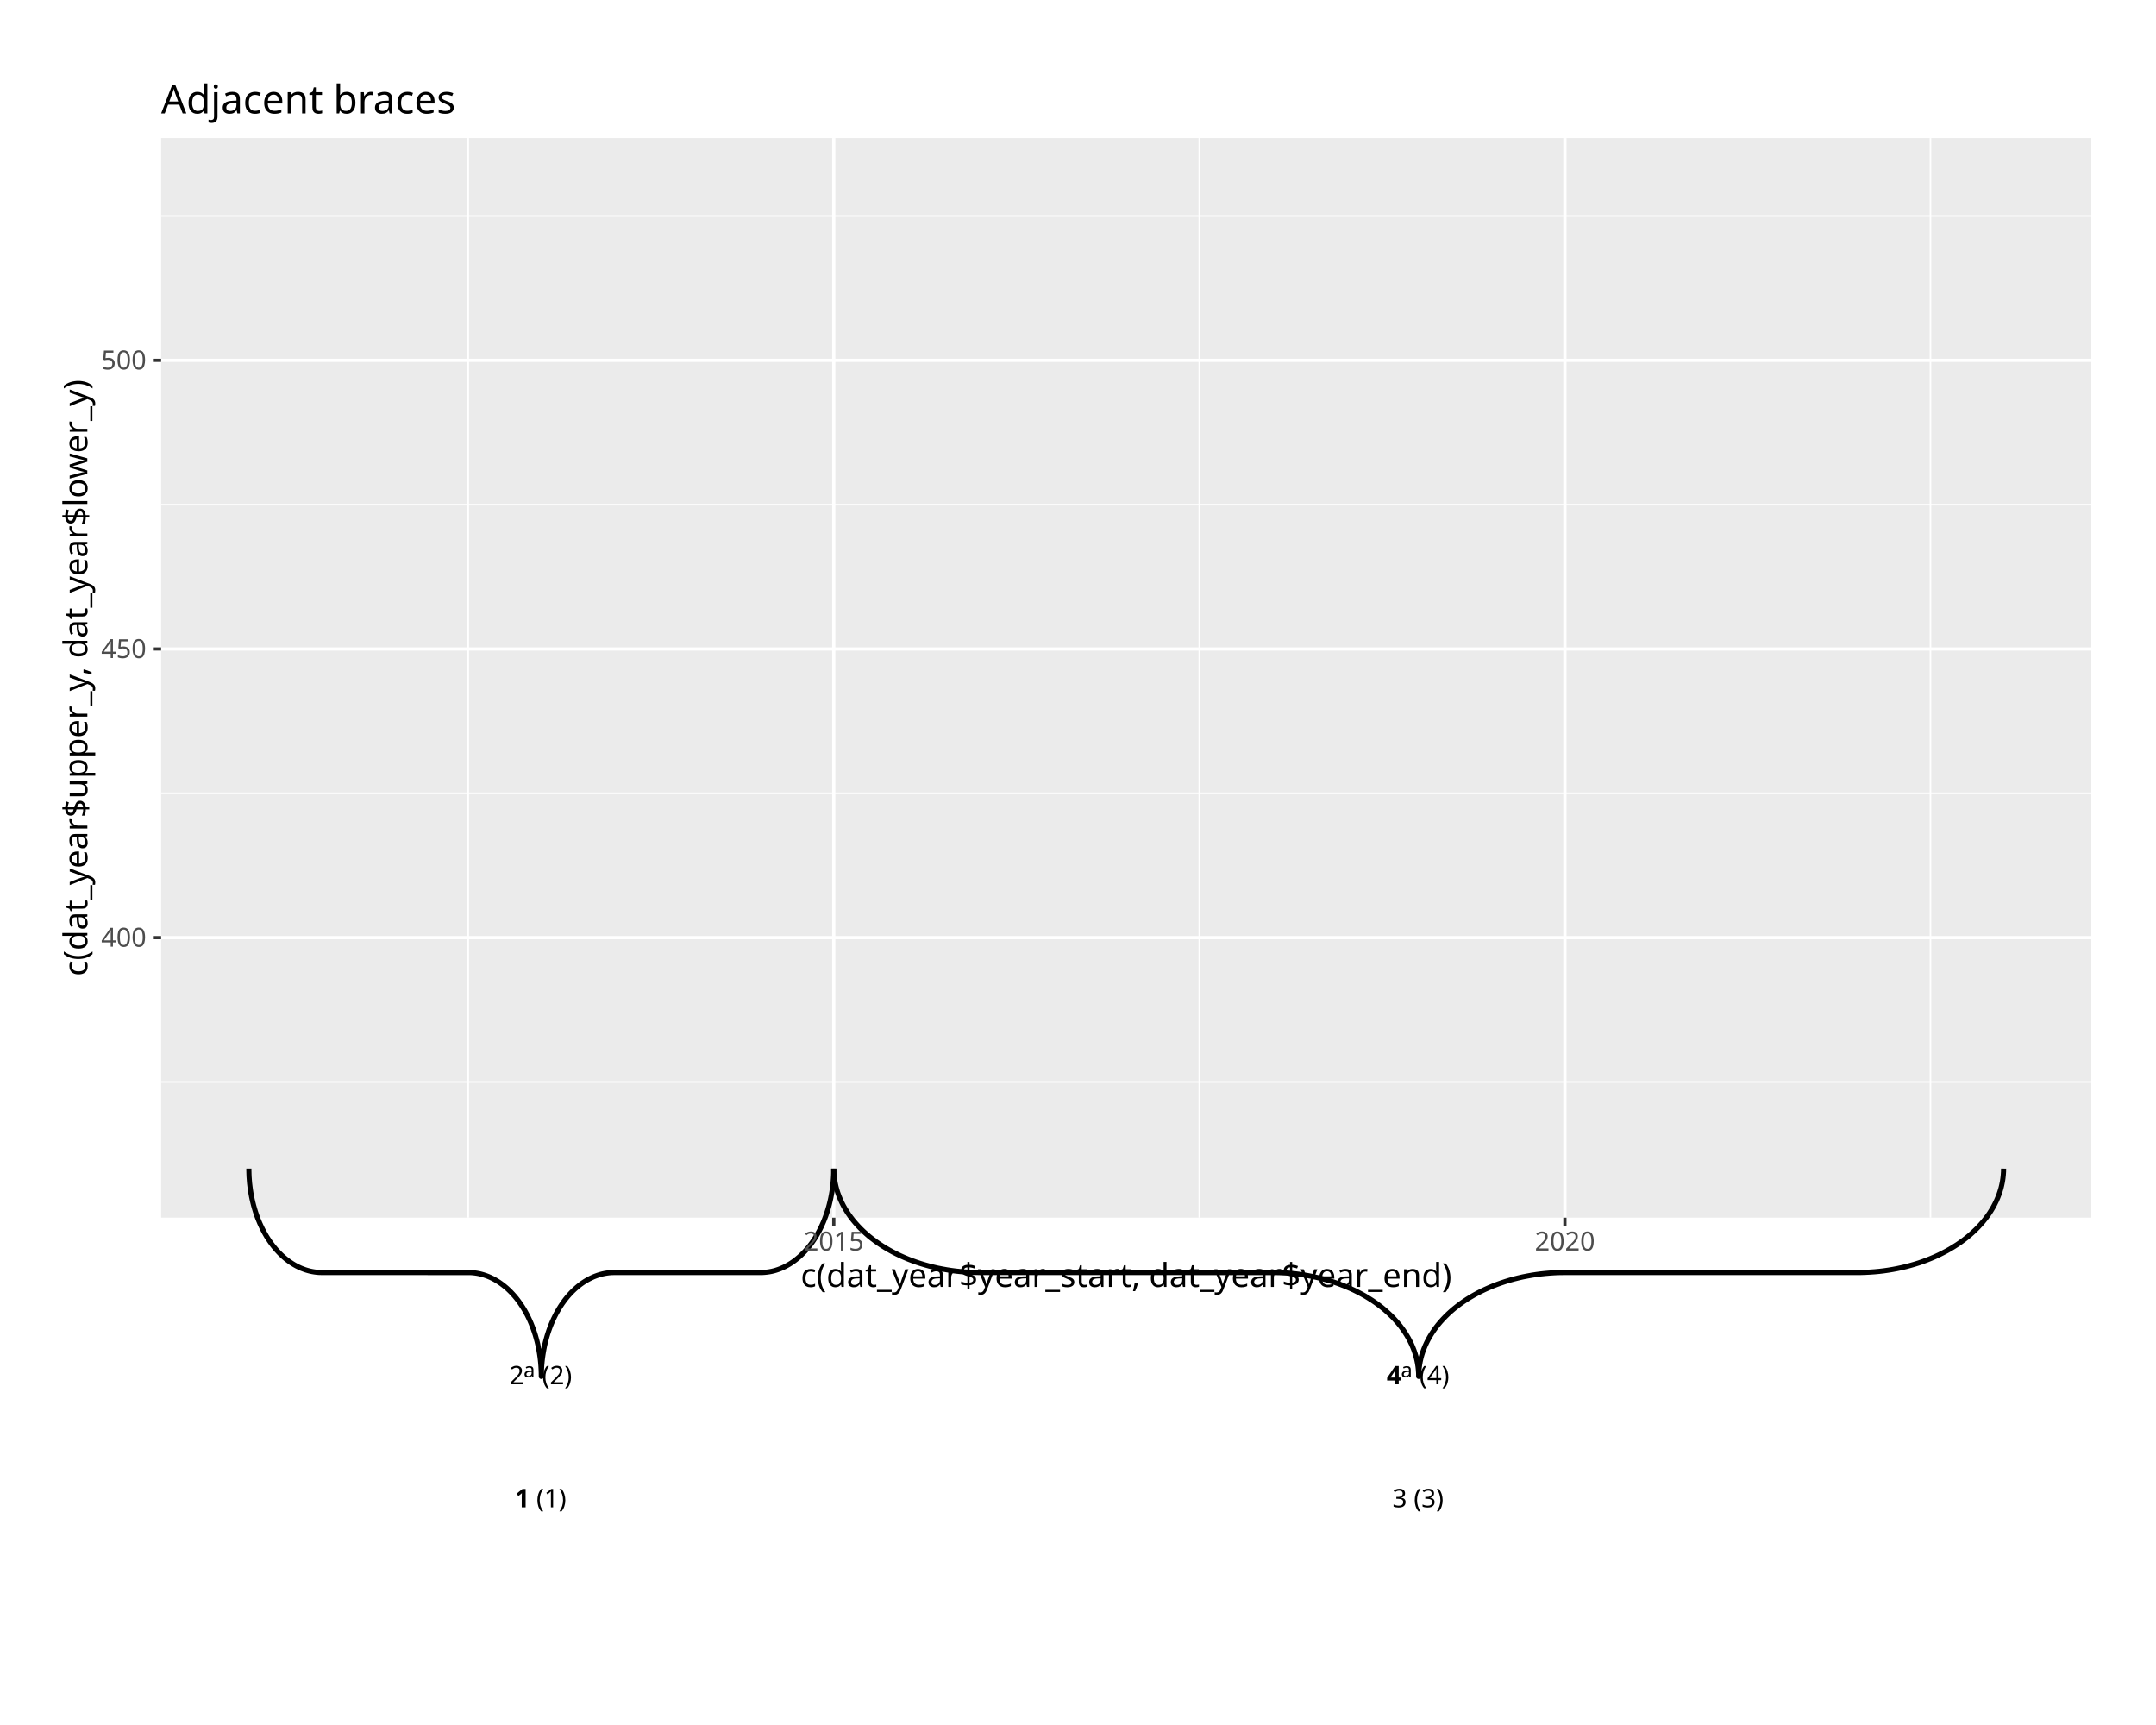
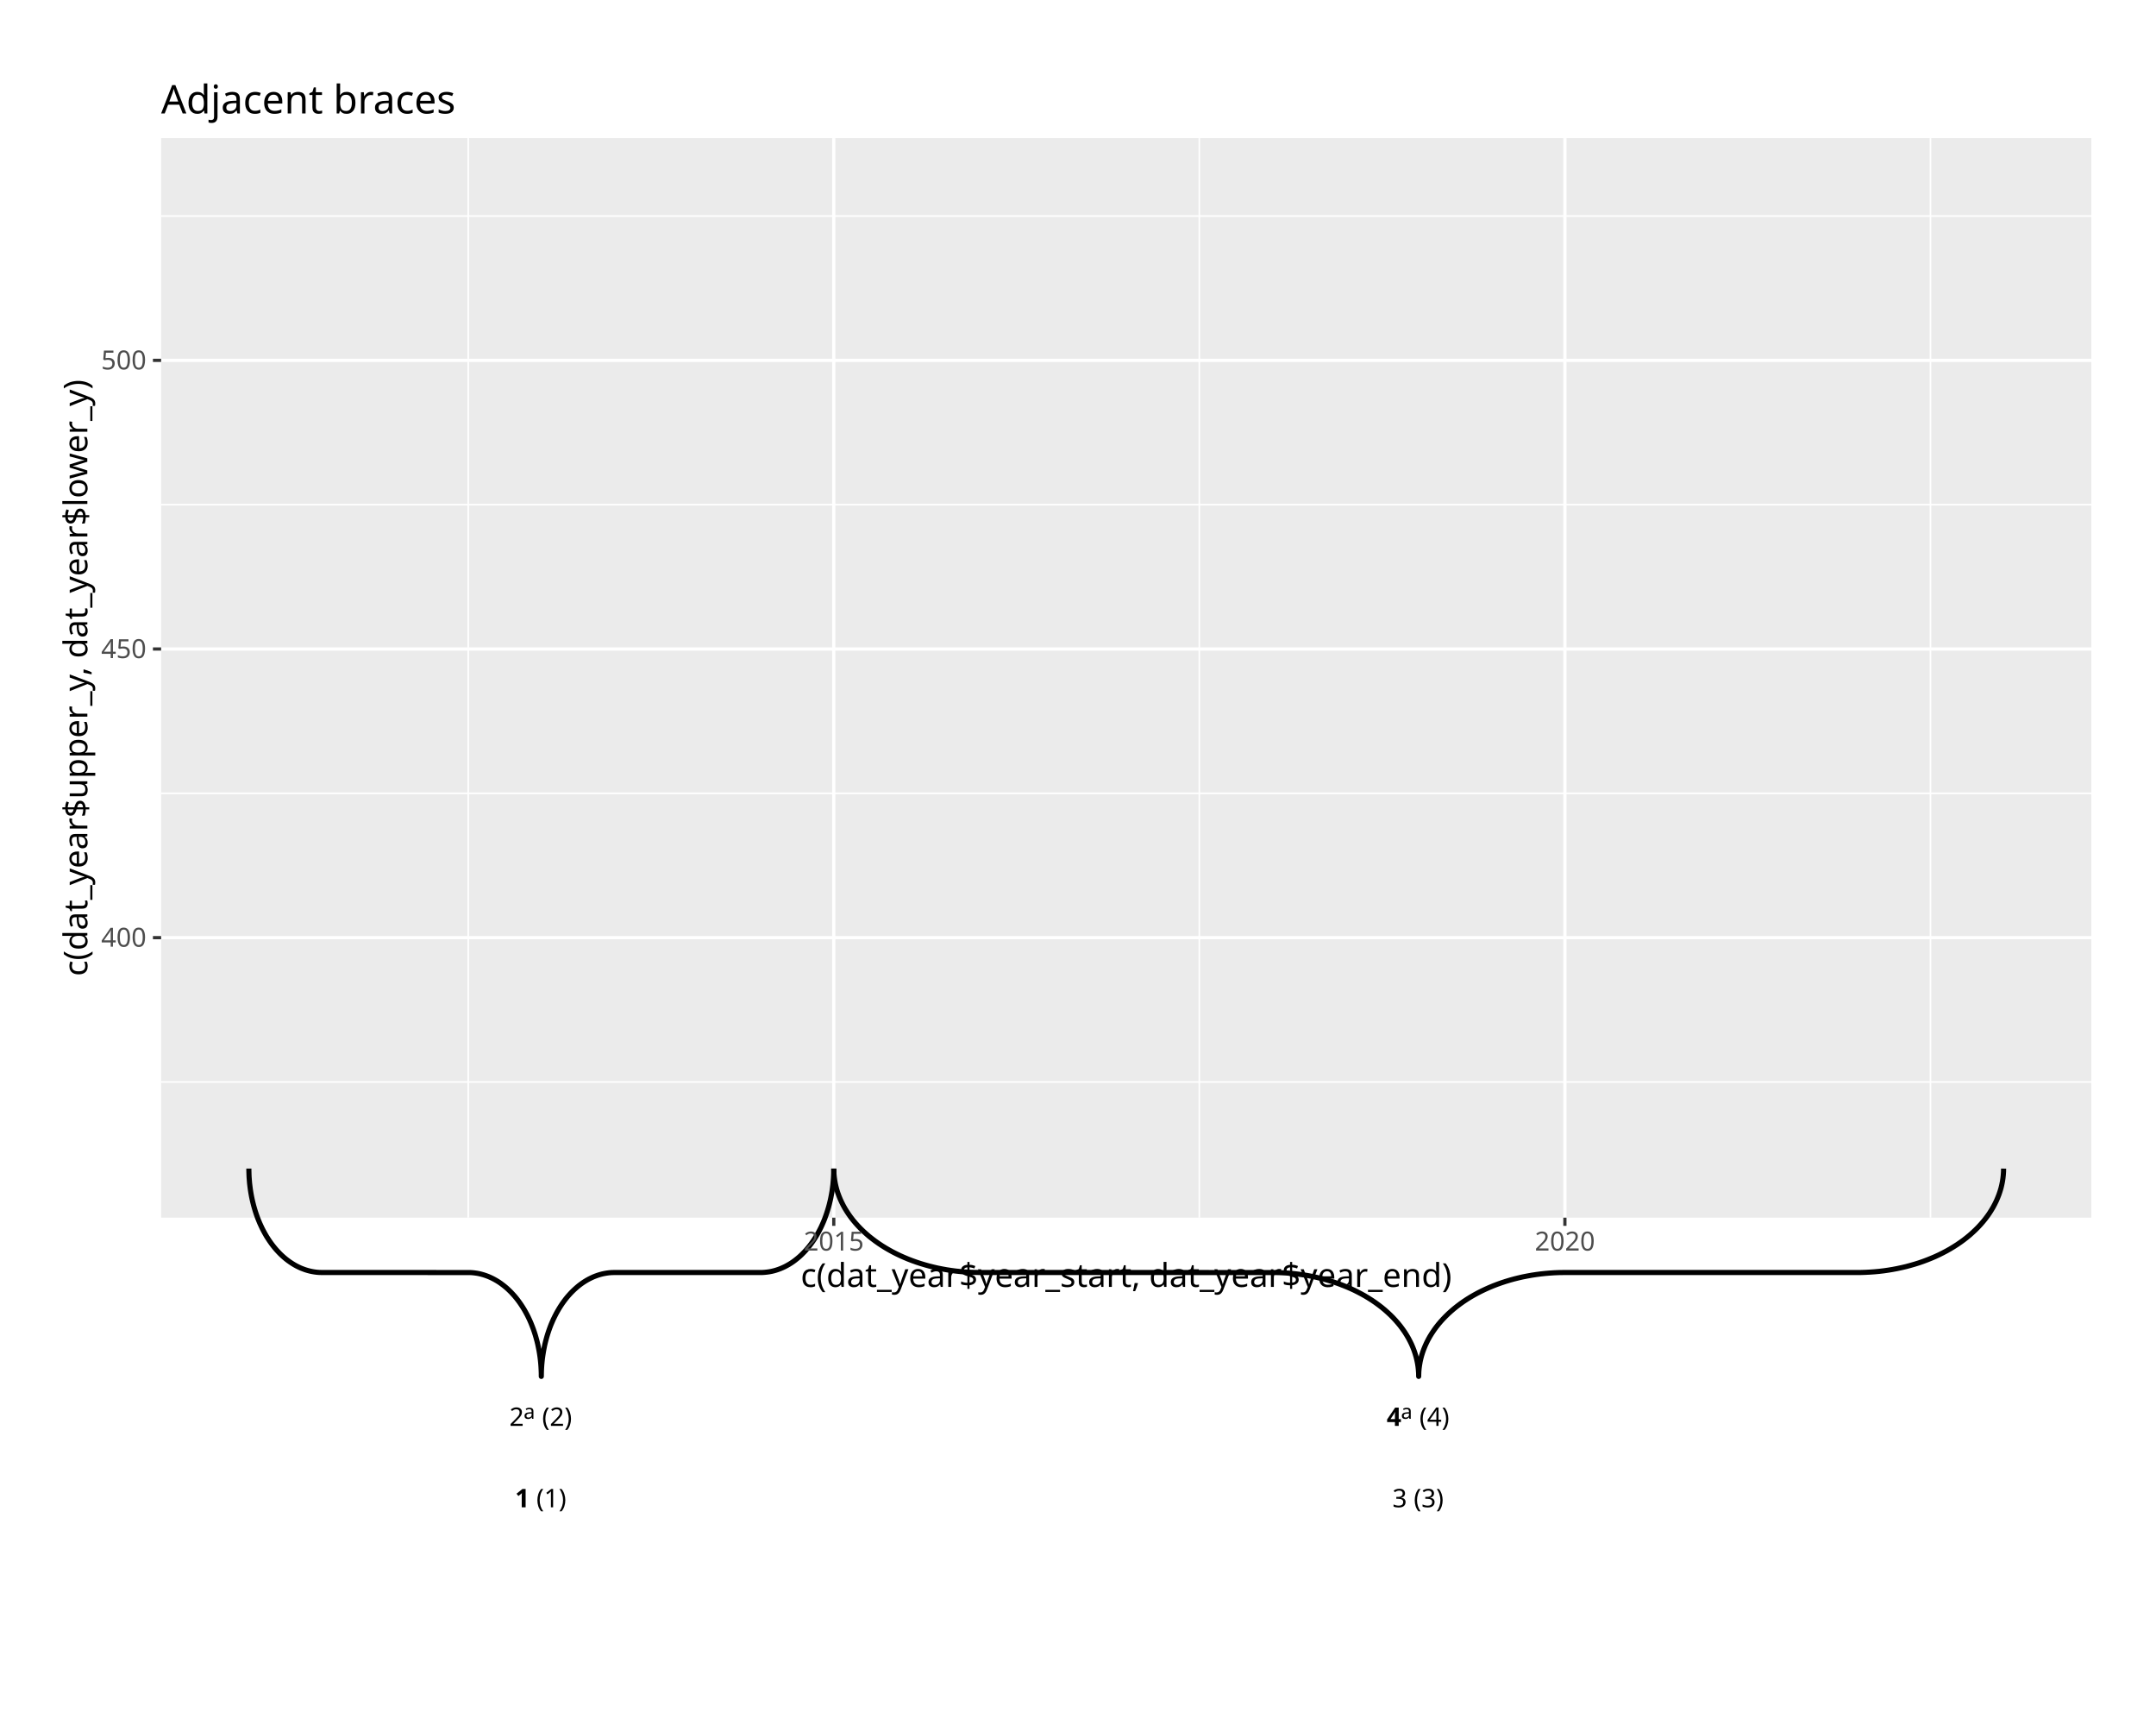
<svg xmlns="http://www.w3.org/2000/svg" class="svglite" data-engine-version="2.0" width="720.00pt" height="576.00pt" viewBox="0 0 720.00 576.00">
  <defs>
    <style type="text/css">
    .svglite line, .svglite polyline, .svglite polygon, .svglite path, .svglite rect, .svglite circle {
      fill: none;
      stroke: #000000;
      stroke-linecap: round;
      stroke-linejoin: round;
      stroke-miterlimit: 10.00;
    }
  </style>
  </defs>
  <rect width="100%" height="100%" style="stroke: none; fill: #FFFFFF;" />
  <defs>
    <clipPath id="cpMC4wMHw3MjAuMDB8MC4wMHw1NzYuMDA=">
      <rect x="0.00" y="0.00" width="720.00" height="576.00" />
    </clipPath>
  </defs>
  <g clip-path="url(#cpMC4wMHw3MjAuMDB8MC4wMHw1NzYuMDA=)">
    <rect x="-0" y="0.00" width="720.00" height="576.00" style="stroke-width: 1.07; stroke: #FFFFFF; fill: #FFFFFF;" />
    <rect x="53.81" y="46.10" width="644.59" height="360.49" style="stroke-width: 1.07; stroke: none; fill: #EBEBEB;" />
    <polyline points="53.81,361.29 698.40,361.29 " style="stroke-width: 0.53; stroke: #FFFFFF; stroke-linecap: butt;" />
    <polyline points="53.81,264.90 698.40,264.90 " style="stroke-width: 0.53; stroke: #FFFFFF; stroke-linecap: butt;" />
    <polyline points="53.81,168.52 698.40,168.52 " style="stroke-width: 0.53; stroke: #FFFFFF; stroke-linecap: butt;" />
    <polyline points="53.81,72.13 698.40,72.13 " style="stroke-width: 0.53; stroke: #FFFFFF; stroke-linecap: butt;" />
    <polyline points="156.36,406.59 156.36,46.10 " style="stroke-width: 0.53; stroke: #FFFFFF; stroke-linecap: butt;" />
    <polyline points="400.52,406.59 400.52,46.10 " style="stroke-width: 0.53; stroke: #FFFFFF; stroke-linecap: butt;" />
    <polyline points="644.68,406.59 644.68,46.10 " style="stroke-width: 0.53; stroke: #FFFFFF; stroke-linecap: butt;" />
    <polyline points="53.81,313.10 698.40,313.10 " style="stroke-width: 1.07; stroke: #FFFFFF; stroke-linecap: butt;" />
    <polyline points="53.81,216.71 698.40,216.71 " style="stroke-width: 1.07; stroke: #FFFFFF; stroke-linecap: butt;" />
    <polyline points="53.81,120.32 698.40,120.32 " style="stroke-width: 1.07; stroke: #FFFFFF; stroke-linecap: butt;" />
    <polyline points="278.44,406.59 278.44,46.10 " style="stroke-width: 1.07; stroke: #FFFFFF; stroke-linecap: butt;" />
    <polyline points="522.60,406.59 522.60,46.10 " style="stroke-width: 1.07; stroke: #FFFFFF; stroke-linecap: butt;" />
    <polyline points="83.11,390.21 83.11,390.75 83.14,391.85 83.18,392.94 83.26,394.03 83.35,395.12 83.48,396.20 83.62,397.28 83.79,398.35 83.98,399.41 84.20,400.46 84.44,401.50 84.70,402.53 84.99,403.55 85.29,404.55 85.62,405.54 85.97,406.52 86.35,407.48 86.74,408.42 87.16,409.34 87.59,410.25 88.05,411.13 88.52,411.99 89.01,412.84 89.53,413.65 90.06,414.45 90.60,415.22 91.17,415.97 91.75,416.69 92.34,417.38 92.96,418.05 93.58,418.69 94.22,419.30 94.87,419.88 95.54,420.44 96.22,420.96 96.91,421.45 97.61,421.91 98.31,422.34 99.03,422.74 99.76,423.10 100.49,423.44 101.24,423.73 101.98,424.00 102.74,424.23 103.50,424.43 104.26,424.59 105.02,424.72 105.79,424.82 106.56,424.88 107.33,424.90 156.94,424.92 157.71,424.96 158.47,425.04 159.24,425.15 160.01,425.29 160.77,425.48 161.52,425.69 162.27,425.94 163.02,426.22 163.76,426.54 164.49,426.89 165.21,427.27 165.92,427.68 166.63,428.12 167.32,428.60 168.00,429.11 168.68,429.65 169.34,430.21 169.98,430.81 170.62,431.44 171.23,432.09 171.84,432.77 172.43,433.48 173.00,434.21 173.55,434.97 174.09,435.76 174.61,436.56 175.12,437.39 175.60,438.25 176.07,439.12 176.51,440.01 176.94,440.93 177.34,441.86 177.72,442.81 178.09,443.78 178.43,444.76 178.75,445.76 179.04,446.77 179.32,447.79 179.57,448.83 179.79,449.88 180.00,450.93 180.18,452.00 180.34,453.07 180.47,454.15 180.58,455.23 180.66,456.32 180.72,457.42 180.76,458.51 180.77,459.60 180.77,459.60 180.78,459.06 180.80,457.96 180.85,456.87 180.92,455.78 181.02,454.69 181.14,453.61 181.29,452.53 181.46,451.46 181.65,450.40 181.86,449.35 182.10,448.31 182.37,447.28 182.65,446.26 182.96,445.26 183.29,444.27 183.64,443.29 184.01,442.33 184.41,441.39 184.82,440.47 185.26,439.57 185.71,438.68 186.19,437.82 186.68,436.98 187.19,436.16 187.72,435.36 188.27,434.59 188.83,433.84 189.41,433.12 190.01,432.43 190.62,431.76 191.25,431.12 191.89,430.51 192.54,429.93 193.21,429.37 193.88,428.85 194.57,428.36 195.27,427.90 195.98,427.47 196.70,427.07 197.43,426.71 198.16,426.37 198.90,426.08 199.65,425.81 200.40,425.58 201.16,425.38 201.92,425.22 202.69,425.09 203.46,424.99 204.23,424.93 205.00,424.91 254.60,424.90 255.37,424.85 256.14,424.77 256.91,424.66 257.67,424.52 258.43,424.34 259.19,424.12 259.94,423.87 260.68,423.59 261.42,423.27 262.15,422.93 262.87,422.54 263.59,422.13 264.29,421.69 264.99,421.21 265.67,420.70 266.34,420.16 267.00,419.60 267.65,419.00 268.28,418.37 268.90,417.72 269.50,417.04 270.09,416.33 270.66,415.60 271.22,414.84 271.76,414.06 272.28,413.25 272.78,412.42 273.27,411.56 273.73,410.69 274.18,409.80 274.60,408.88 275.01,407.95 275.39,407.00 275.75,406.03 276.09,405.05 276.41,404.05 276.71,403.04 276.98,402.02 277.23,400.98 277.46,399.93 277.66,398.88 277.85,397.81 278.00,396.74 278.14,395.66 278.24,394.58 278.33,393.49 278.39,392.40 278.43,391.30 278.44,390.21 278.44,390.21 " style="stroke-width: 1.71; stroke-linecap: butt;" />
    <polyline points="278.44,390.21 278.45,390.75 278.49,391.85 278.59,392.94 278.74,394.03 278.93,395.12 279.17,396.20 279.46,397.28 279.80,398.35 280.19,399.41 280.62,400.46 281.10,401.50 281.62,402.53 282.19,403.55 282.81,404.55 283.47,405.54 284.17,406.52 284.92,407.48 285.71,408.42 286.54,409.34 287.41,410.25 288.32,411.13 289.27,411.99 290.25,412.84 291.28,413.65 292.34,414.45 293.43,415.22 294.56,415.97 295.72,416.69 296.91,417.38 298.13,418.05 299.39,418.69 300.66,419.30 301.97,419.88 303.30,420.44 304.66,420.96 306.03,421.45 307.43,421.91 308.85,422.34 310.29,422.74 311.74,423.10 313.21,423.44 314.69,423.73 316.19,424.00 317.70,424.23 319.21,424.43 320.74,424.59 322.27,424.72 323.81,424.82 325.34,424.88 326.89,424.90 426.09,424.92 427.63,424.96 429.17,425.04 430.71,425.15 432.23,425.29 433.75,425.48 435.27,425.69 436.77,425.94 438.26,426.22 439.73,426.54 441.20,426.89 442.64,427.27 444.07,427.68 445.48,428.12 446.87,428.60 448.23,429.11 449.58,429.65 450.89,430.21 452.19,430.81 453.45,431.44 454.69,432.09 455.90,432.77 457.07,433.48 458.22,434.21 459.33,434.97 460.41,435.76 461.45,436.56 462.45,437.39 463.42,438.25 464.35,439.12 465.24,440.01 466.09,440.93 466.90,441.86 467.67,442.81 468.39,443.78 469.08,444.76 469.71,445.76 470.31,446.77 470.85,447.79 471.36,448.83 471.81,449.88 472.22,450.93 472.58,452.00 472.90,453.07 473.16,454.15 473.38,455.23 473.55,456.32 473.67,457.42 473.75,458.51 473.77,459.60 473.77,459.60 473.78,459.06 473.82,457.96 473.92,456.87 474.07,455.78 474.26,454.69 474.50,453.61 474.79,452.53 475.13,451.46 475.52,450.40 475.95,449.35 476.43,448.31 476.95,447.28 477.52,446.26 478.14,445.26 478.80,444.27 479.50,443.29 480.25,442.33 481.04,441.39 481.87,440.47 482.74,439.57 483.65,438.68 484.60,437.82 485.58,436.98 486.61,436.16 487.67,435.36 488.76,434.59 489.89,433.84 491.05,433.12 492.24,432.43 493.46,431.76 494.72,431.12 496.00,430.51 497.30,429.93 498.63,429.37 499.99,428.85 501.37,428.36 502.76,427.90 504.18,427.47 505.62,427.07 507.07,426.71 508.54,426.37 510.03,426.08 511.52,425.81 513.03,425.58 514.54,425.38 516.07,425.22 517.60,425.09 519.14,424.99 520.68,424.93 522.22,424.91 621.42,424.90 622.96,424.85 624.50,424.77 626.04,424.66 627.56,424.52 629.08,424.34 630.60,424.12 632.10,423.87 633.59,423.59 635.06,423.27 636.53,422.93 637.97,422.54 639.40,422.13 640.81,421.69 642.20,421.21 643.56,420.70 644.91,420.16 646.22,419.60 647.52,419.00 648.78,418.37 650.02,417.72 651.23,417.04 652.40,416.33 653.55,415.60 654.66,414.84 655.74,414.06 656.78,413.25 657.79,412.42 658.75,411.56 659.68,410.69 660.57,409.80 661.42,408.88 662.23,407.95 663.00,407.00 663.73,406.03 664.41,405.05 665.04,404.05 665.64,403.04 666.18,402.02 666.69,400.98 667.14,399.93 667.55,398.88 667.91,397.81 668.23,396.74 668.49,395.66 668.71,394.58 668.88,393.49 669.00,392.40 669.08,391.30 669.10,390.21 669.10,390.21 " style="stroke-width: 1.71; stroke-linecap: butt;" />
    <text x="172.00" y="503.30" style="font-size: 8.54px; font-weight: bold; font-family: sans;" textLength="4.75px" lengthAdjust="spacingAndGlyphs">1</text>
    <text x="179.12" y="503.30" style="font-size: 8.54px; font-family: sans;" textLength="10.43px" lengthAdjust="spacingAndGlyphs">(1)</text>
-     <text x="170.10" y="462.24" style="font-size: 8.54px; font-family: sans;" textLength="4.75px" lengthAdjust="spacingAndGlyphs">2</text>
-     <text x="174.85" y="459.89" style="font-size: 6.83px; font-family: sans;" textLength="3.80px" lengthAdjust="spacingAndGlyphs">a</text>
-     <text x="181.02" y="462.24" style="font-size: 8.54px; font-family: sans;" textLength="10.43px" lengthAdjust="spacingAndGlyphs">(2)</text>
+     <text x="170.10" y="476.12" style="font-size: 8.54px; font-family: sans;" textLength="4.75px" lengthAdjust="spacingAndGlyphs">2</text>
+     <text x="174.85" y="473.77" style="font-size: 6.83px; font-family: sans;" textLength="3.80px" lengthAdjust="spacingAndGlyphs">a</text>
+     <text x="181.02" y="476.12" style="font-size: 8.54px; font-family: sans;" textLength="10.43px" lengthAdjust="spacingAndGlyphs">(2)</text>
    <text x="464.99" y="503.30" style="font-size: 8.54px; font-family: sans;" textLength="4.75px" lengthAdjust="spacingAndGlyphs">3</text>
    <text x="472.11" y="503.30" style="font-size: 8.54px; font-family: sans;" textLength="10.43px" lengthAdjust="spacingAndGlyphs">(3)</text>
-     <text x="463.09" y="462.24" style="font-size: 8.54px; font-weight: bold; font-family: sans;" textLength="4.75px" lengthAdjust="spacingAndGlyphs">4</text>
-     <text x="467.84" y="459.89" style="font-size: 6.83px; font-family: sans;" textLength="3.80px" lengthAdjust="spacingAndGlyphs">a</text>
-     <text x="474.01" y="462.24" style="font-size: 8.54px; font-family: sans;" textLength="10.43px" lengthAdjust="spacingAndGlyphs">(4)</text>
+     <text x="463.09" y="476.12" style="font-size: 8.54px; font-weight: bold; font-family: sans;" textLength="4.75px" lengthAdjust="spacingAndGlyphs">4</text>
+     <text x="467.84" y="473.77" style="font-size: 6.83px; font-family: sans;" textLength="3.80px" lengthAdjust="spacingAndGlyphs">a</text>
+     <text x="474.01" y="476.12" style="font-size: 8.54px; font-family: sans;" textLength="10.43px" lengthAdjust="spacingAndGlyphs">(4)</text>
    <text x="48.88" y="316.12" text-anchor="end" style="font-size: 8.80px; fill: #4D4D4D; font-family: sans;" textLength="14.68px" lengthAdjust="spacingAndGlyphs">400</text>
    <text x="48.88" y="219.74" text-anchor="end" style="font-size: 8.80px; fill: #4D4D4D; font-family: sans;" textLength="14.68px" lengthAdjust="spacingAndGlyphs">450</text>
    <text x="48.88" y="123.35" text-anchor="end" style="font-size: 8.80px; fill: #4D4D4D; font-family: sans;" textLength="14.68px" lengthAdjust="spacingAndGlyphs">500</text>
    <polyline points="51.07,313.10 53.81,313.10 " style="stroke-width: 1.07; stroke: #333333; stroke-linecap: butt;" />
    <polyline points="51.07,216.71 53.81,216.71 " style="stroke-width: 1.07; stroke: #333333; stroke-linecap: butt;" />
    <polyline points="51.07,120.32 53.81,120.32 " style="stroke-width: 1.07; stroke: #333333; stroke-linecap: butt;" />
    <polyline points="278.44,409.33 278.44,406.59 " style="stroke-width: 1.07; stroke: #333333; stroke-linecap: butt;" />
    <polyline points="522.60,409.33 522.60,406.59 " style="stroke-width: 1.07; stroke: #333333; stroke-linecap: butt;" />
    <text x="278.44" y="417.58" text-anchor="middle" style="font-size: 8.80px; fill: #4D4D4D; font-family: sans;" textLength="19.58px" lengthAdjust="spacingAndGlyphs">2015</text>
    <text x="522.60" y="417.58" text-anchor="middle" style="font-size: 8.80px; fill: #4D4D4D; font-family: sans;" textLength="19.58px" lengthAdjust="spacingAndGlyphs">2020</text>
    <text x="376.10" y="429.72" text-anchor="middle" style="font-size: 11.00px; font-family: sans;" textLength="211.60px" lengthAdjust="spacingAndGlyphs">c(dat_year$year_start, dat_year$year_end)</text>
    <text transform="translate(29.17,226.35) rotate(-90)" text-anchor="middle" style="font-size: 11.00px; font-family: sans;" textLength="194.48px" lengthAdjust="spacingAndGlyphs">c(dat_year$upper_y, dat_year$lower_y)</text>
    <text x="53.81" y="37.88" style="font-size: 13.20px; font-family: sans;" textLength="94.68px" lengthAdjust="spacingAndGlyphs">Adjacent braces</text>
  </g>
</svg>
